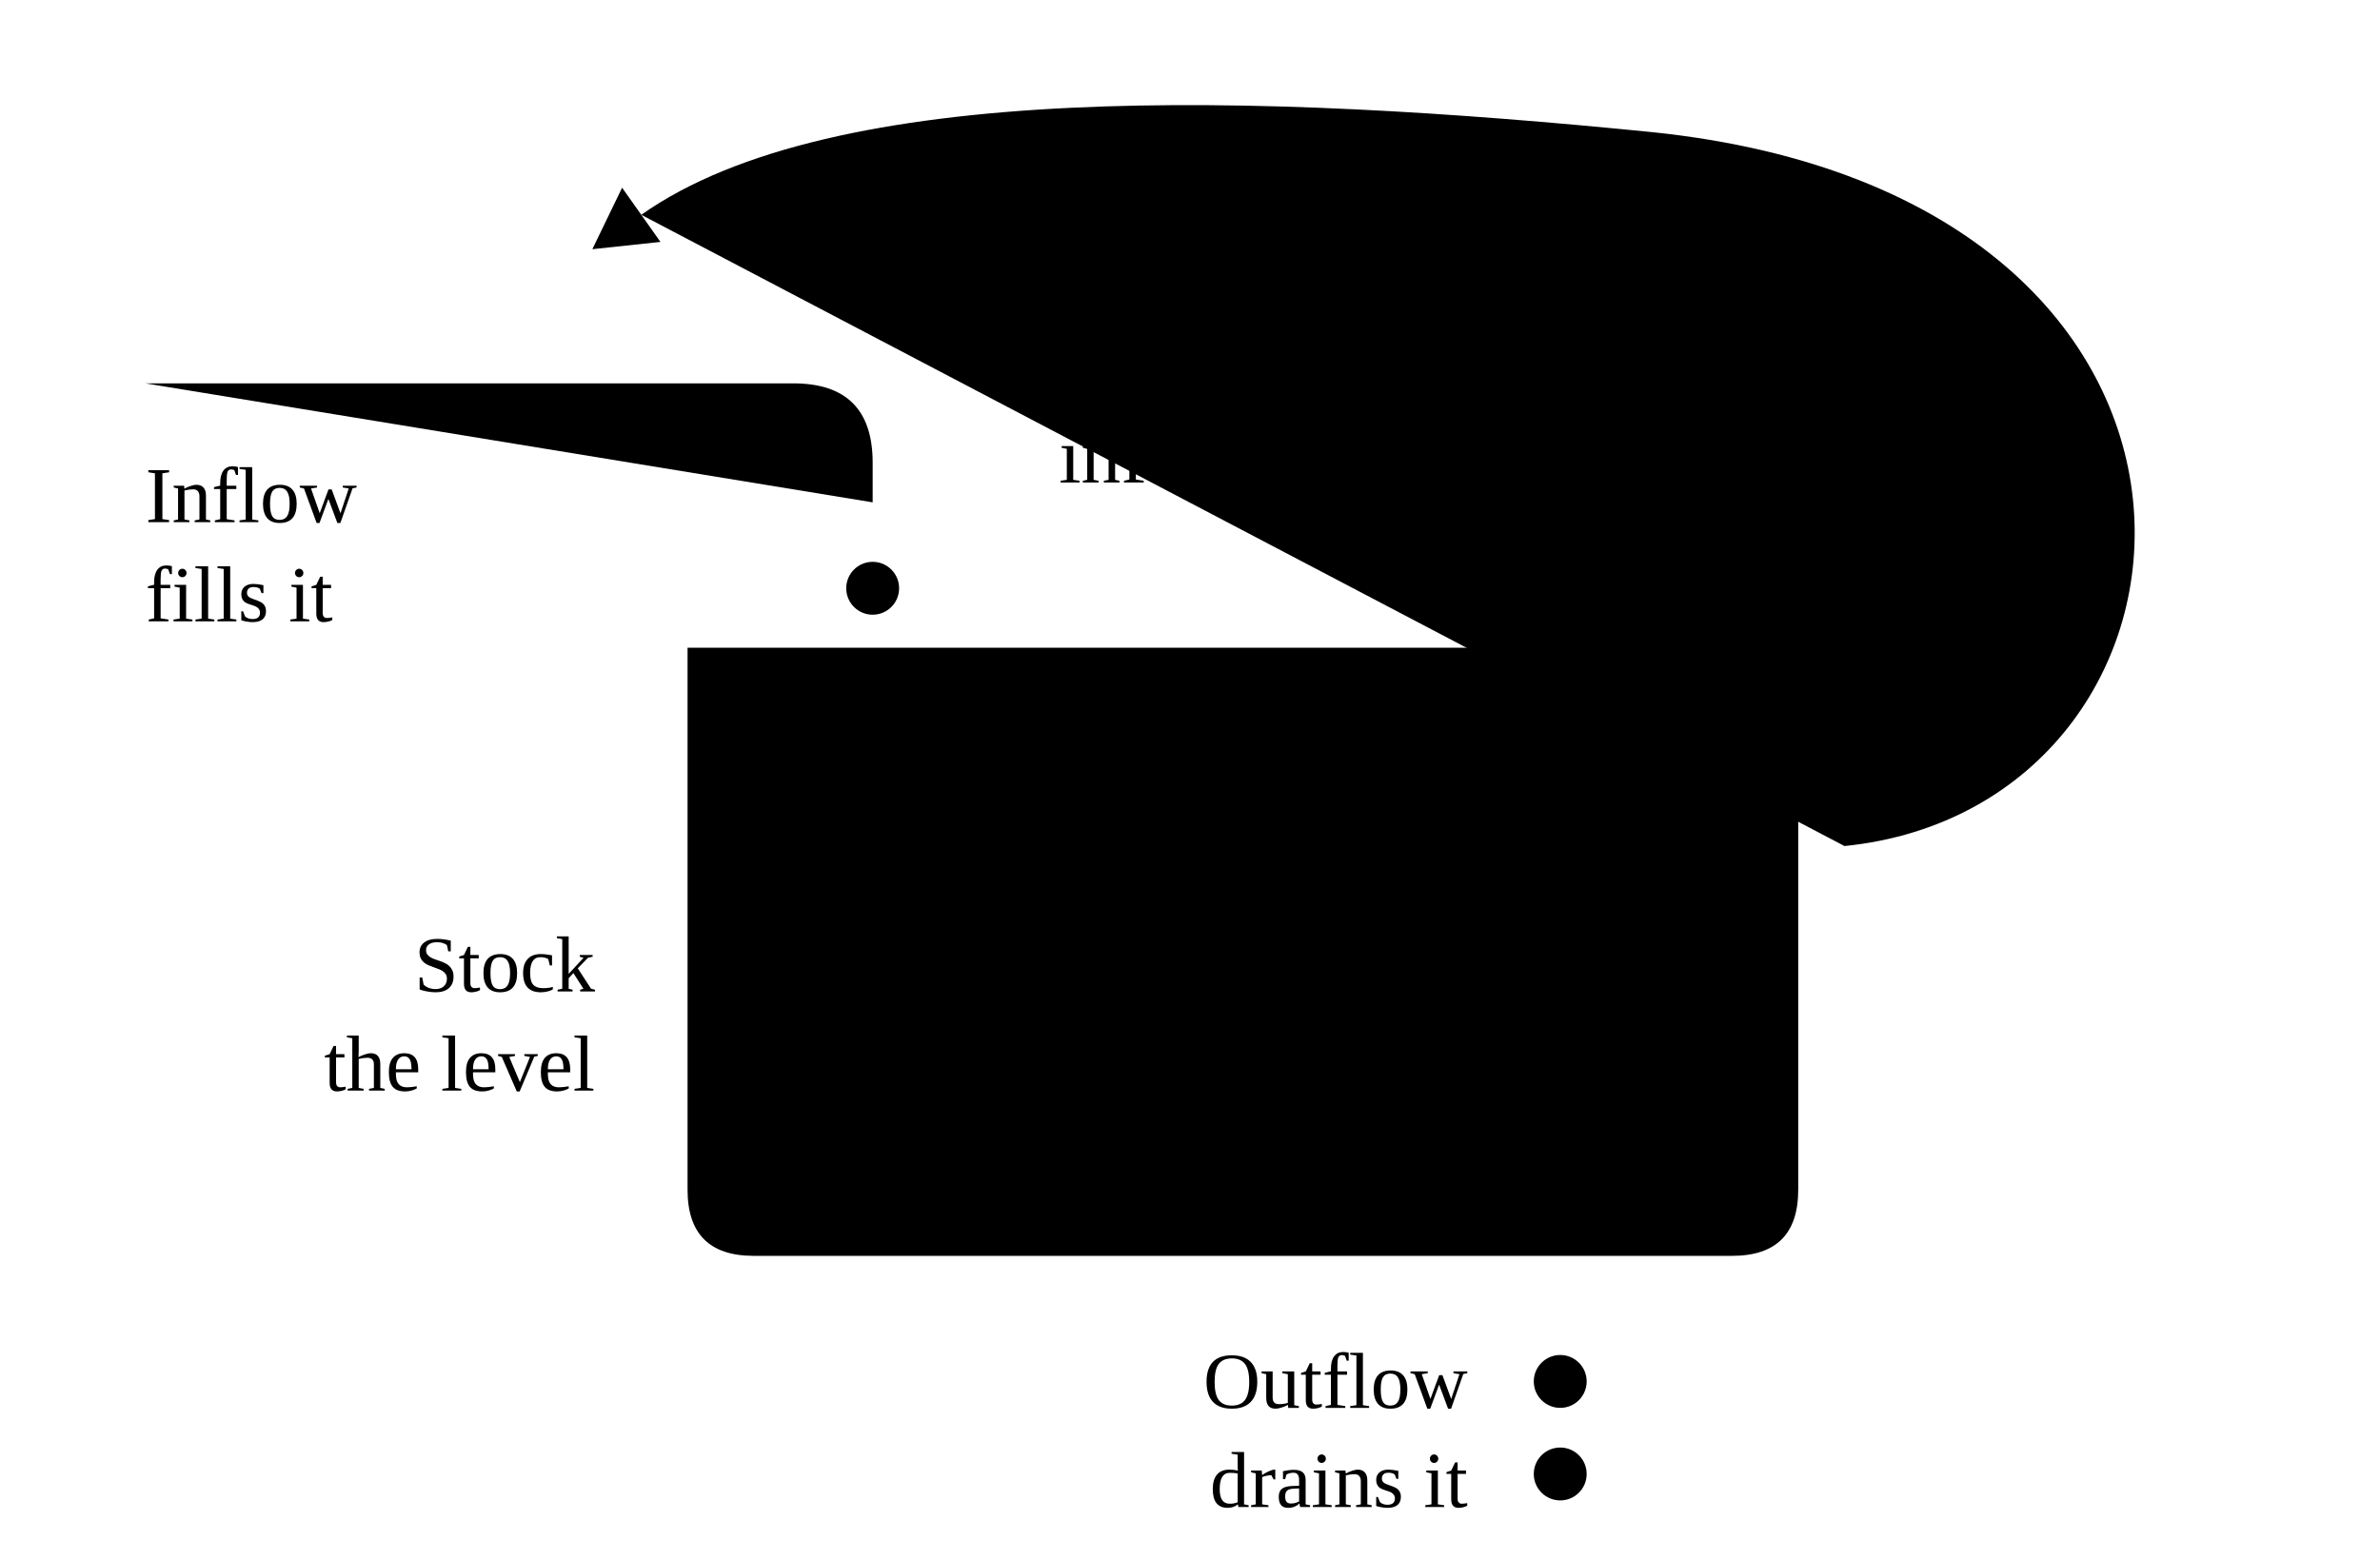
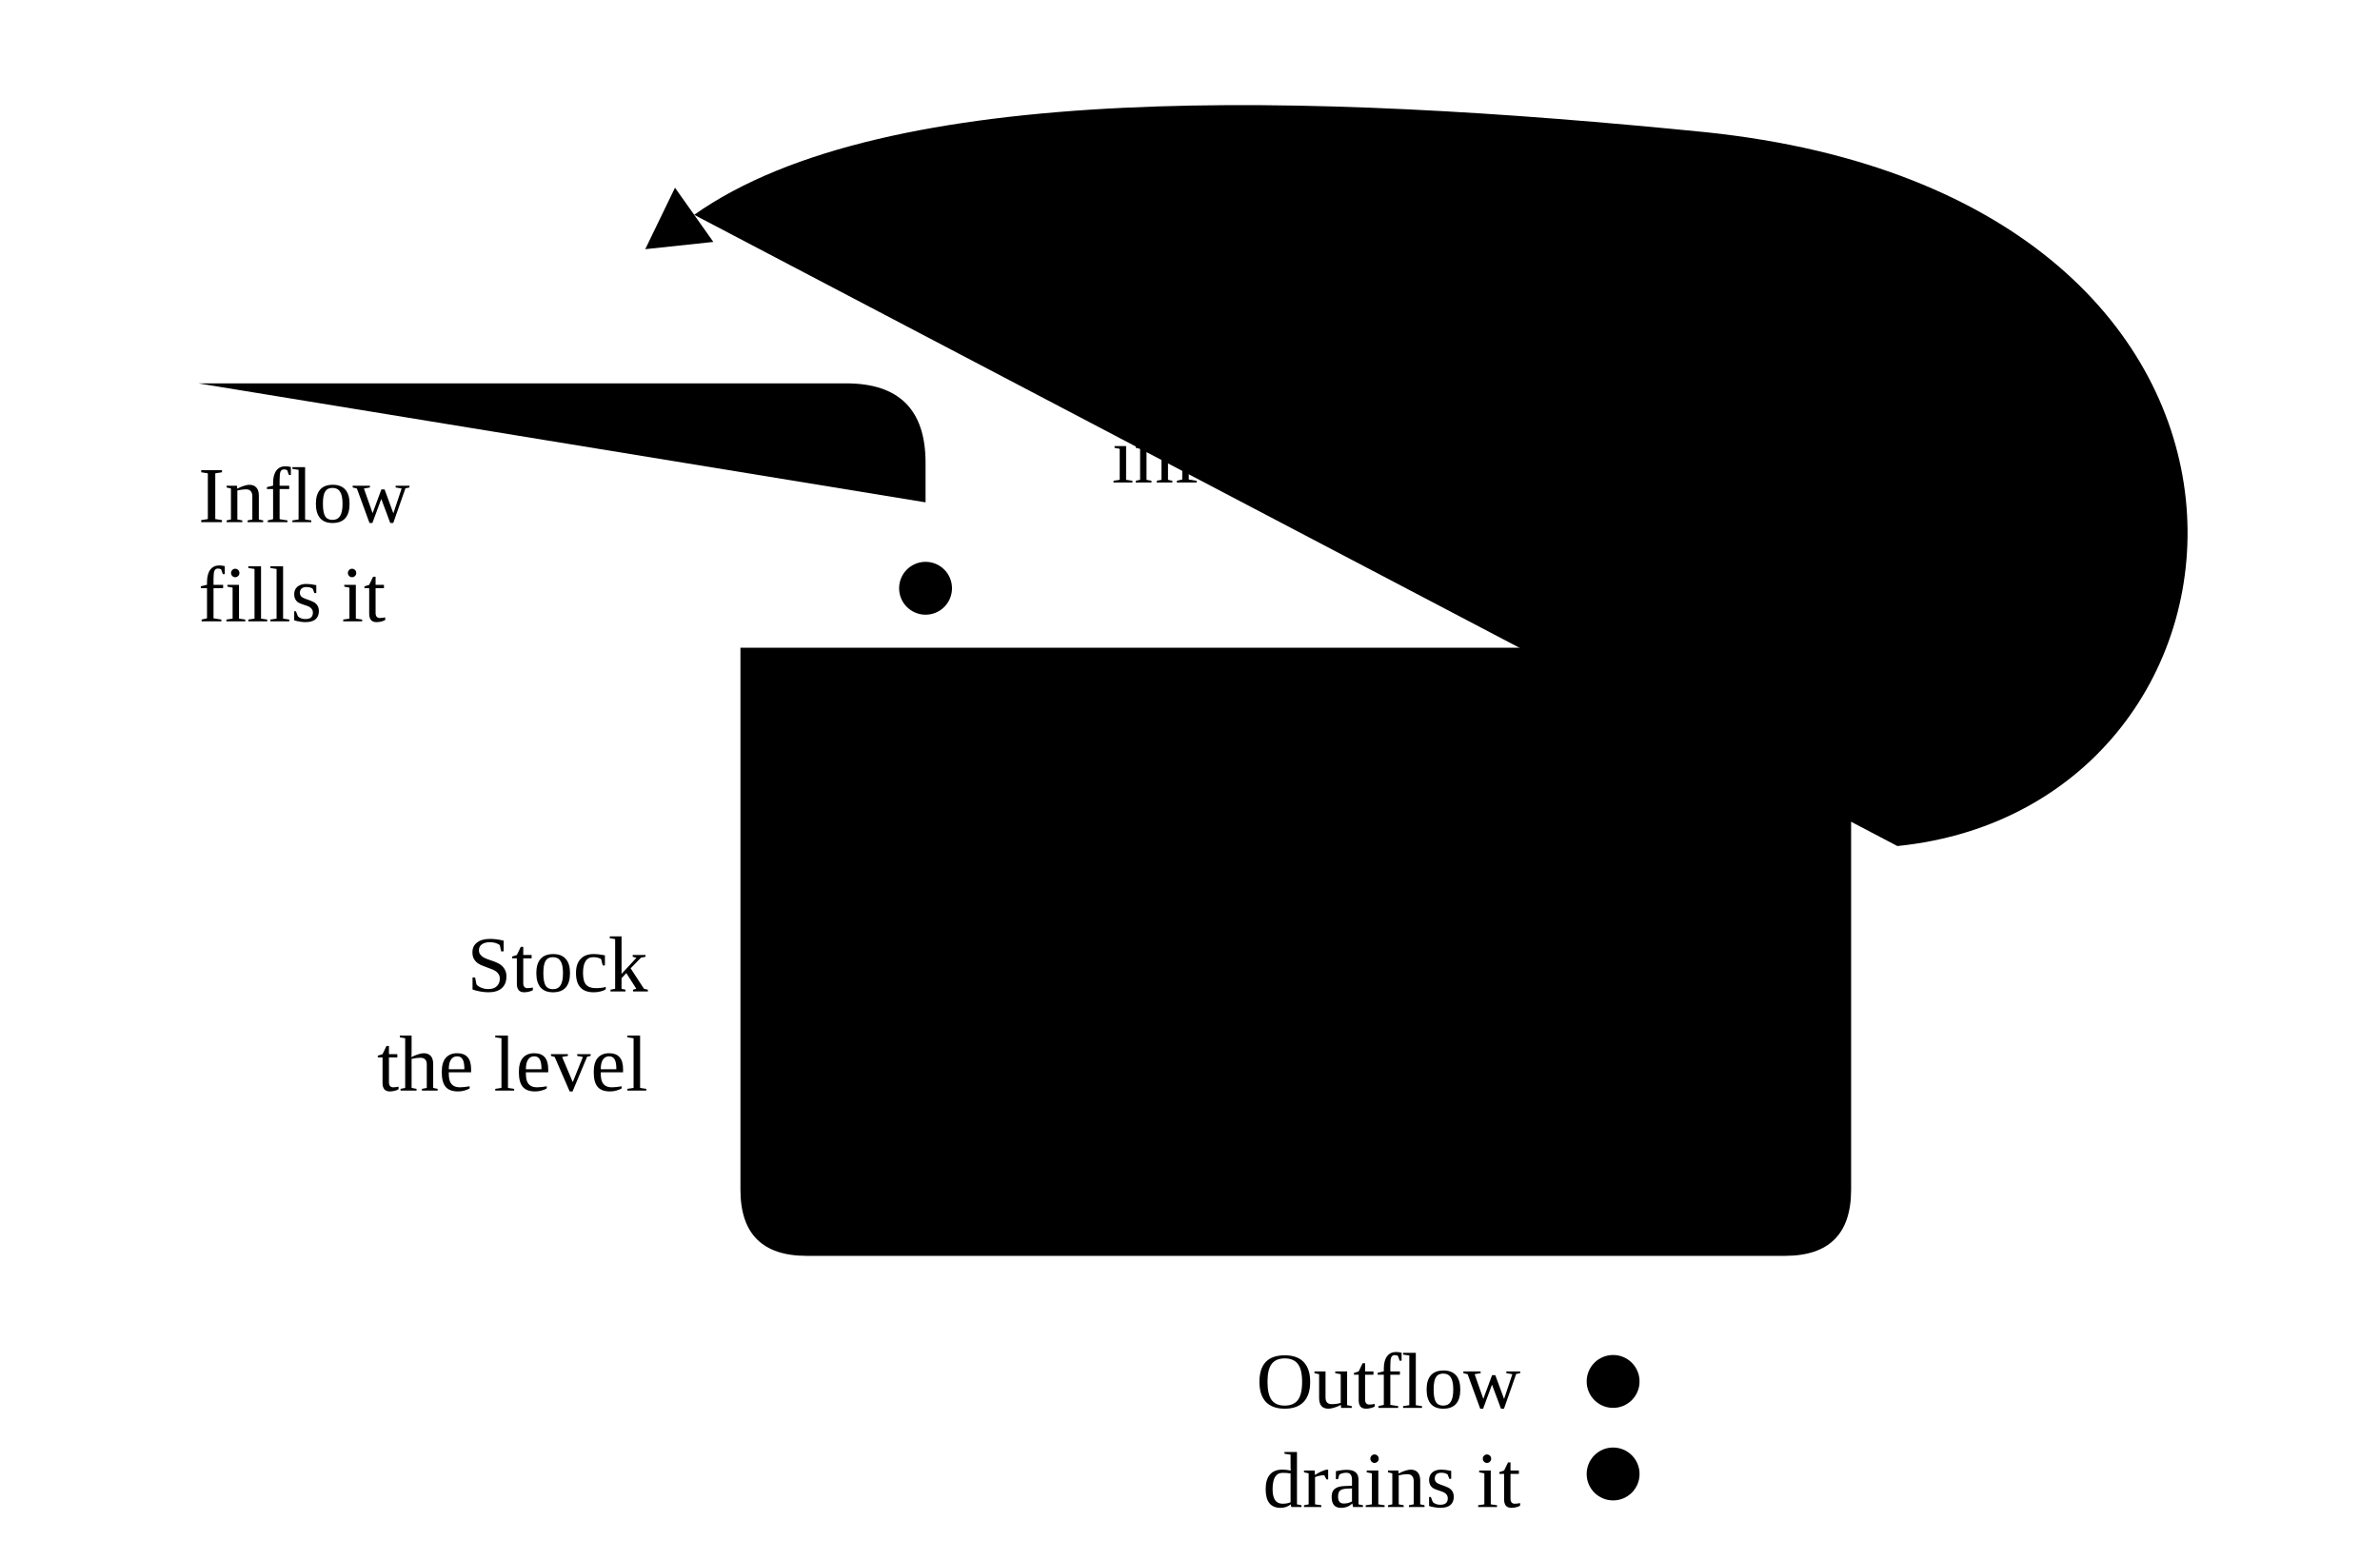
<svg xmlns="http://www.w3.org/2000/svg" class="fig" viewBox="0 0 360 236" role="img" aria-labelledby="fig-stock-title fig-stock-desc">
-   <path class="fig-pipe" d="M96,98 L104,98 L104,180 Q104,190 114,190 L262,190 Q272,190 272,180 L272,98 L280,98" />
-   <path class="fig-water" d="M105,130 C132,126 160,133 188,129 C216,125 244,132 271,129 L271,180 Q271,189 262,189 L114,189 Q105,189 105,180 Z" />
-   <path class="fig-axis" d="M105,130 C132,126 160,133 188,129 C216,125 244,132 271,129" />
-   <path class="fig-line" d="M22,58 L120,58 Q132,58 132,70 L132,76" />
-   <path class="fig-line" d="M84,58 L84,44 M73,44 L95,44" />
-   <path class="fig-line" d="M236,191 L236,198" />
-   <g class="fig-ink">
-     <circle cx="132" cy="89" r="4" />
-     <circle cx="132" cy="103" r="4" />
-     <circle cx="132" cy="117" r="4" />
-     <circle cx="236" cy="209" r="4" />
-     <circle cx="236" cy="223" r="4" />
+   <g transform="translate(8,0)">
+     <path class="fig-pipe" d="M96,98 L104,98 L104,180 Q104,190 114,190 L262,190 Q272,190 272,180 L272,98 L280,98" />
+     <path class="fig-water" d="M105,130 C132,126 160,133 188,129 C216,125 244,132 271,129 L271,180 Q271,189 262,189 L114,189 Q105,189 105,180 Z" />
+     <path class="fig-axis" d="M105,130 C132,126 160,133 188,129 C216,125 244,132 271,129" />
+     <path class="fig-line" d="M22,58 L120,58 Q132,58 132,70 L132,76" />
+     <path class="fig-line" d="M84,58 L84,44 M73,44 L95,44" />
+     <path class="fig-line" d="M236,191 L236,196" />
+     <g class="fig-ink">
+       <circle cx="132" cy="89" r="4" />
+       <circle cx="132" cy="103" r="4" />
+       <circle cx="132" cy="117" r="4" />
+       <circle cx="236" cy="209" r="4" />
+       <circle cx="236" cy="223" r="4" />
+     </g>
+     <path class="fig-return" d="M279,128 C338,122 346,30 250,20 C190,14 126,12 97,32.5" />
+     <path class="fig-arrow" d="M89.6,37.7 L94.1,28.4 L99.9,36.6 Z" />
+     <text class="fig-label" x="22" y="79">Inflow</text>
+     <text class="fig-note" x="22" y="94">fills it</text>
+     <text class="fig-label" x="90" y="150" text-anchor="end">Stock</text>
+     <text class="fig-note" x="90" y="165" text-anchor="end">the level</text>
+     <text class="fig-label" x="222" y="213" text-anchor="end">Outflow</text>
+     <text class="fig-note" x="222" y="228" text-anchor="end">drains it</text>
+     <rect class="fig-mark" x="179.8" y="41" width="68.5" height="18" />
+     <text class="fig-label fig-on-mark" x="214" y="54" text-anchor="middle">Feedback</text>
+     <text class="fig-note" x="214" y="73" text-anchor="middle">information, not water</text>
  </g>
-   <path class="fig-return" d="M279,128 C338,122 346,30 250,20 C190,14 126,12 97,32.5" />
-   <path class="fig-arrow" d="M89.6,37.7 L94.1,28.4 L99.9,36.6 Z" />
-   <text class="fig-label" x="22" y="79">Inflow</text>
-   <text class="fig-note" x="22" y="94">fills it</text>
-   <text class="fig-label" x="90" y="150" text-anchor="end">Stock</text>
-   <text class="fig-note" x="90" y="165" text-anchor="end">the level</text>
-   <text class="fig-label" x="222" y="213" text-anchor="end">Outflow</text>
-   <text class="fig-note" x="222" y="228" text-anchor="end">drains it</text>
-   <rect class="fig-mark" x="179" y="41" width="70" height="18" />
-   <text class="fig-label fig-on-mark" x="214" y="54" text-anchor="middle">Feedback</text>
-   <text class="fig-note" x="214" y="73" text-anchor="middle">information, not water</text>
</svg>
